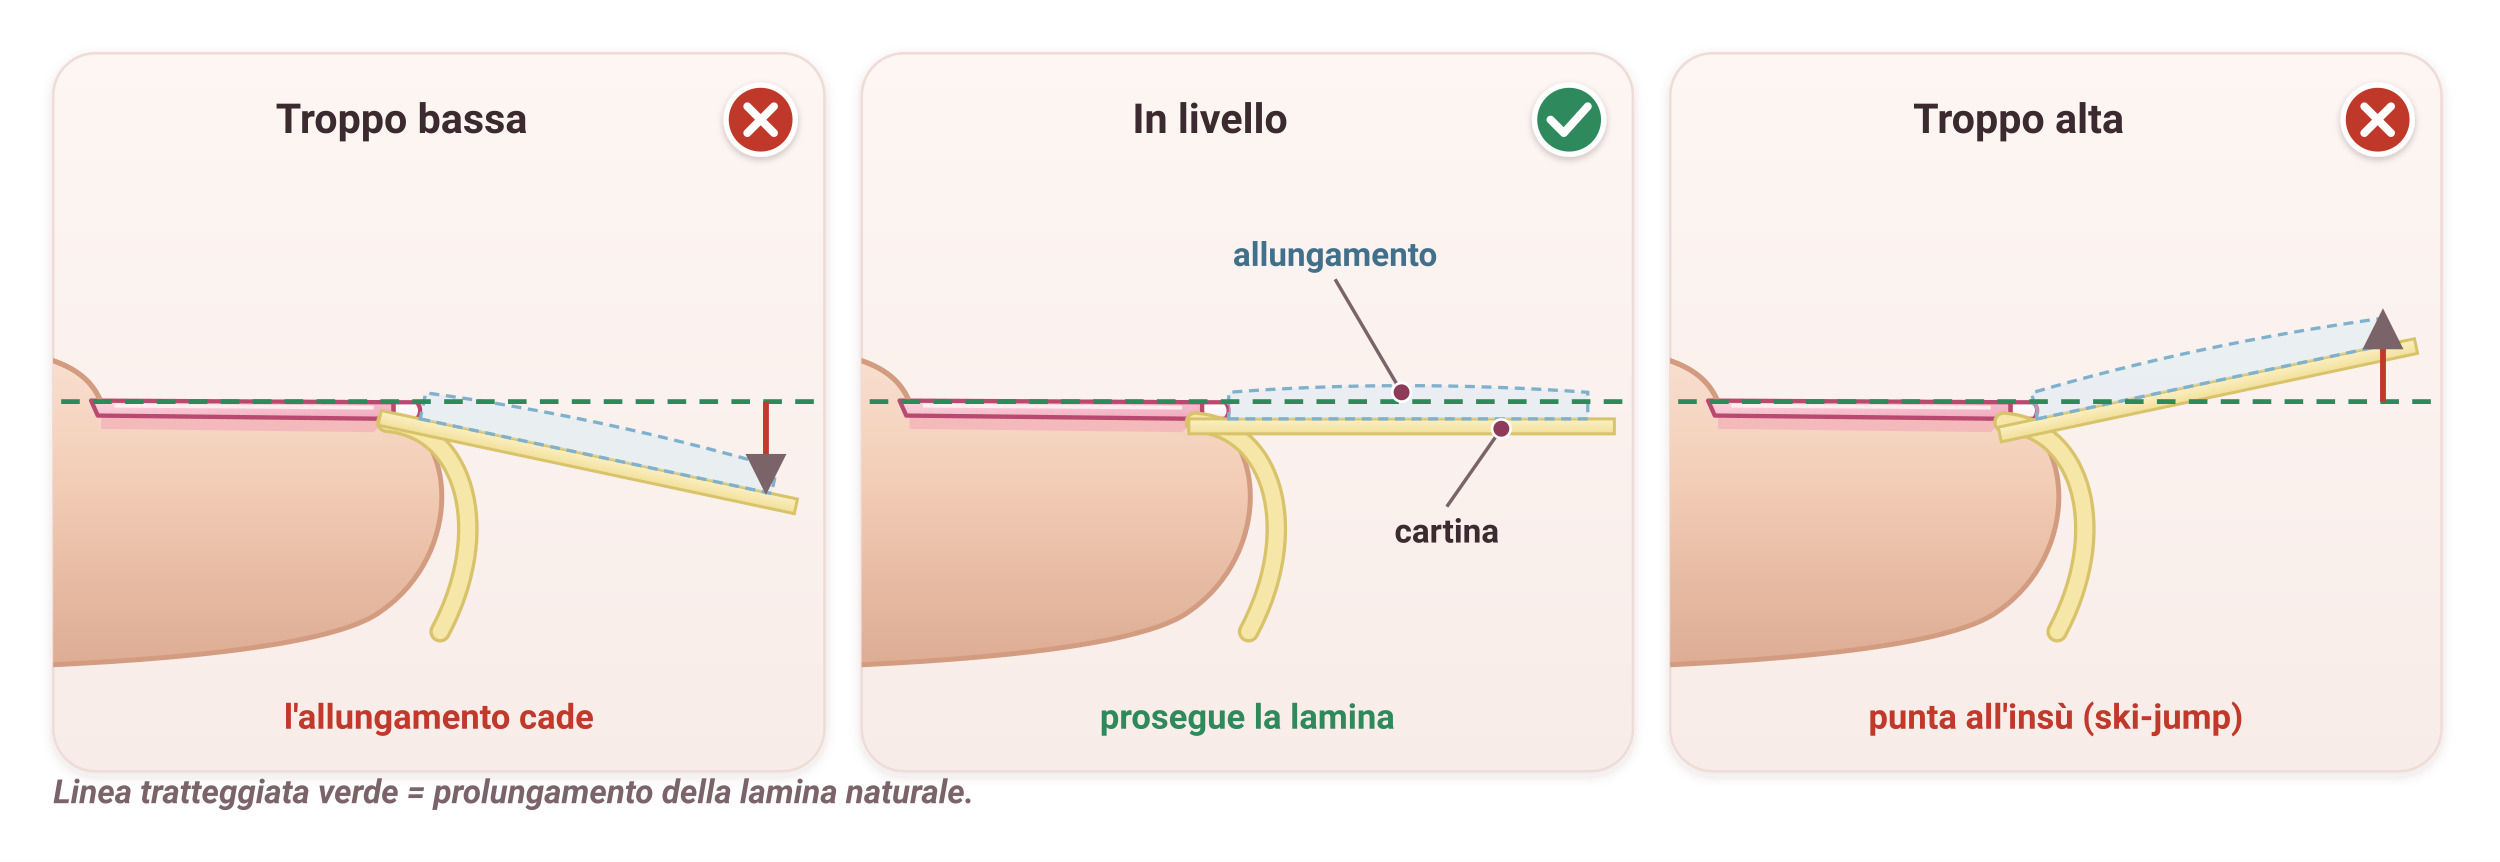
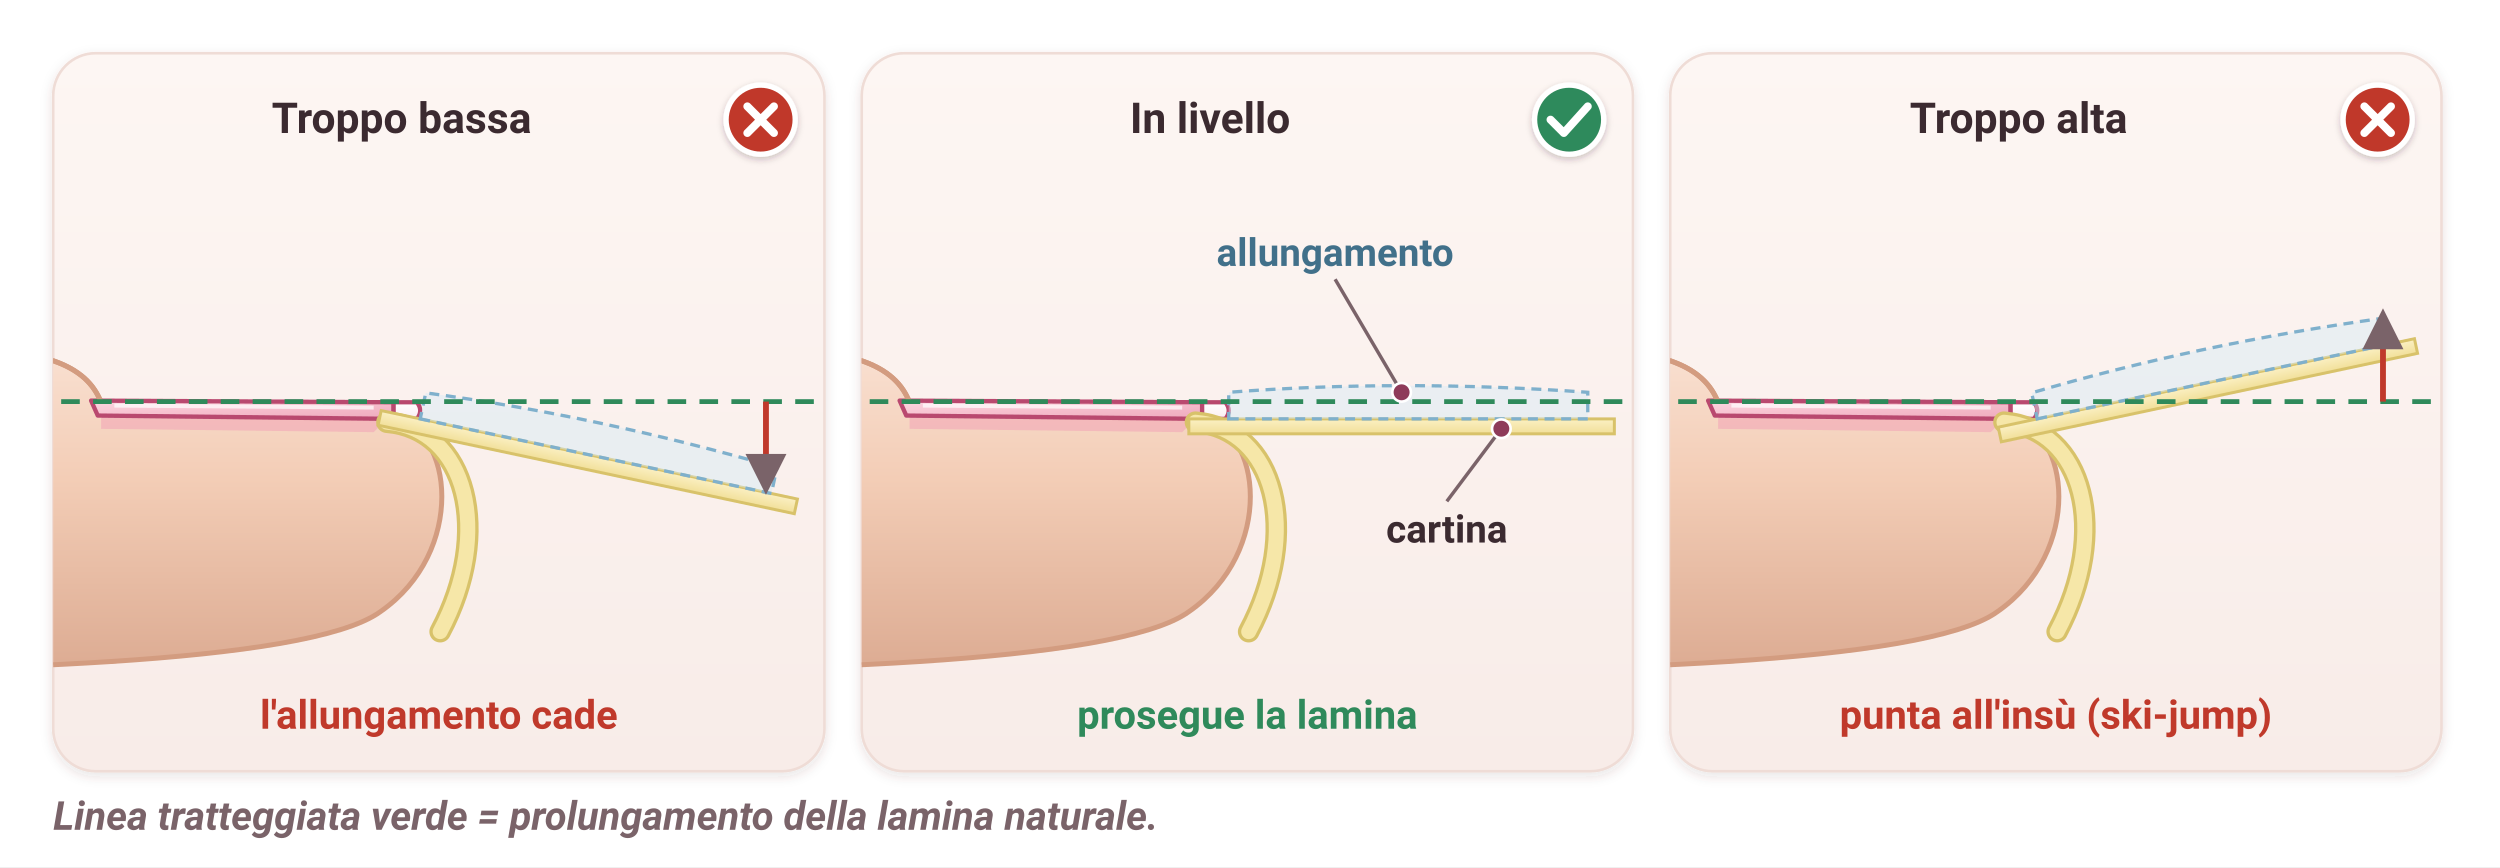
- <svg xmlns="http://www.w3.org/2000/svg" viewBox="0 0 940 324" width="940" height="324" font-family="system-ui, -apple-system, 'Segoe UI', Roboto, Arial, sans-serif" role="img">
+ <svg xmlns="http://www.w3.org/2000/svg" viewBox="0 0 940 326" width="940" height="326" font-family="system-ui, -apple-system, 'Segoe UI', Roboto, Arial, sans-serif" role="img">
  <rect width="100%" height="100%" fill="#ffffff" />
  <defs>
    <linearGradient id="nxNail" x1="0" y1="0" x2="1" y2="1">
      <stop offset="0" stop-color="#fbd6e0" />
      <stop offset=".45" stop-color="#f7c1cf" />
      <stop offset="1" stop-color="#eeaabd" />
    </linearGradient>
    <linearGradient id="nxFree" x1="0" y1="0" x2="0" y2="1">
      <stop offset="0" stop-color="#ffffff" />
      <stop offset="1" stop-color="#fbeef2" />
    </linearGradient>
    <linearGradient id="nxPanel" x1="0" y1="0" x2="0" y2="1">
      <stop offset="0" stop-color="#fdf6f3" />
      <stop offset="1" stop-color="#f8ece8" />
    </linearGradient>
    <filter id="nxSh" x="-5%" y="-5%" width="110%" height="115%">
      <feDropShadow dx="0" dy="1.5" stdDeviation="2.2" flood-color="#5a2a3a" flood-opacity=".13" />
    </filter>
    <filter id="nxShS" x="-20%" y="-20%" width="140%" height="150%">
      <feDropShadow dx="0" dy="1" stdDeviation="1.2" flood-color="#3b2a30" flood-opacity=".25" />
    </filter>
  </defs>
  <defs>
    <linearGradient id="bSkinV" x1="0" y1="0" x2="0" y2="1">
      <stop offset="0" stop-color="#f9e0d1" />
      <stop offset=".4" stop-color="#f3cdb6" />
      <stop offset="1" stop-color="#dcab92" />
    </linearGradient>
    <linearGradient id="bForm" x1="0" y1="0" x2="0" y2="1">
      <stop offset="0" stop-color="#fbf0c4" />
      <stop offset="1" stop-color="#f1df98" />
    </linearGradient>
  </defs>
  <defs>
    <marker id="ar" viewBox="0 0 10 10" refX="8" refY="5" markerWidth="7" markerHeight="7" orient="auto-start-reverse">
      <path d="M0,0 L10,5 L0,10 z" fill="#8e3b5a" />
    </marker>
    <marker id="arw" viewBox="0 0 10 10" refX="8" refY="5" markerWidth="7" markerHeight="7" orient="auto-start-reverse">
      <path d="M0,0 L10,5 L0,10 z" fill="#7a6369" />
    </marker>
  </defs>
  <defs>
    <clipPath id="k95">
      <rect x="20" y="20" width="290" height="270" rx="16" />
    </clipPath>
  </defs>
  <rect x="20" y="20" width="290" height="270" rx="16" fill="url(#nxPanel)" stroke="#efdcd6" stroke-width="1" filter="url(#nxSh)" />
  <g clip-path="url(#k95)">
    <g transform="translate(148.0,150.0) scale(1.250)">
      <path d="M-210.0,-12.0 C-160.0,-15.0 -118.0,-16.0 -104.0,-12.0 C-94.0,-9.0 -90.0,-4.0 -88.0,1.0 L0.0,6.0 C18.0,9.0 22.0,46.0 -4.0,64.0 C-26.0,80.0 -130.0,82.0 -210.0,82.0 L-210.0,82.0 Z" fill="url(#bSkinV)" stroke="#d39c80" stroke-width="1.5" stroke-linejoin="round" />
      <path d="M-192.0,-11.0 q8,6 4,14 M-184.0,-11.0 q8,6 4,14" fill="none" stroke="#d39c80" stroke-width="1.1" opacity=".6" />
      <path d="M-88.0,5.0 L-2.0,6.0 L-6.0,10.0 L-88.0,9.0 Z" fill="#f2a3b6" opacity=".55" />
      <path d="M-91.0,0.5 L0.0,1.0 L0.0,6.0 L-89.0,5.0 Z" fill="url(#nxNail)" stroke="#b9496f" stroke-width="1.3" stroke-linejoin="round" />
      <path d="M0.0,1.0 L7.0,1.0 Q9.0,3.5 7.0,6.0 L0.0,6.0 Z" fill="url(#nxFree)" stroke="#b9496f" stroke-width="1.3" stroke-linejoin="round" />
      <line x1="-84.0" y1="2.0" x2="-6.0" y2="2.6" stroke="#fff" stroke-width="1.2" opacity=".7" />
      <path d="M-104.0,-12.0 C-94.0,-9.0 -90.0,-4.0 -88.0,1.0" fill="none" stroke="#d39c80" stroke-width="1.5" />
      <path d="M-2,7 C22,9 30,40 14,70" fill="none" stroke="#d8c26a" stroke-width="6.5" stroke-linecap="round" />
      <path d="M-2,7 C22,9 30,40 14,70" fill="none" stroke="#f6e7a8" stroke-width="4.5" stroke-linecap="round" />
      <g transform="rotate(12.0 8.0 6.0)">
        <path d="M-4,6 L124,6 L124,10.5 L-4,10.5 Z" fill="url(#bForm)" stroke="#d8c26a" stroke-width=".9" />
        <path d="M8,6 L116,6 L116,-2 Q60,-6 8,-2 Z" fill="#d6ebf6" fill-opacity=".45" stroke="#7fb0cc" stroke-width="1" stroke-dasharray="3 2" />
      </g>
    </g>
    <line x1="23.0" y1="151.0" x2="310.0" y2="151.0" stroke="#2f8a5b" stroke-width="1.8" stroke-dasharray="7 5" />
    <line x1="288.0" y1="151.0" x2="288.0" y2="183.0" stroke="#c0392b" stroke-width="2.2" marker-end="url(#arw)" />
  </g>
-   <text x="151.0" y="50.0" font-size="15.5" text-anchor="middle" font-weight="700" fill="#3b2a30">Troppo bassa</text>
+   <text x="151.0" y="50.0" font-size="16.0" text-anchor="middle" font-weight="700" fill="#3b2a30">Troppo bassa</text>
  <circle cx="286.0" cy="45.0" r="13" fill="#c0392b" stroke="#fff" stroke-width="2" filter="url(#nxShS)" />
  <path d="M281.0,40.0 l10,10 M291.0,40.0 l-10,10" stroke="#fff" stroke-width="3" stroke-linecap="round" />
-   <text x="165.0" y="274.0" font-size="13" text-anchor="middle" font-weight="700" fill="#c0392b">l'allungamento cade</text>
+   <text x="165.0" y="274.0" font-size="15" text-anchor="middle" font-weight="700" fill="#c0392b">l'allungamento cade</text>
  <defs>
    <clipPath id="k96">
      <rect x="324" y="20" width="290" height="270" rx="16" />
    </clipPath>
  </defs>
  <rect x="324" y="20" width="290" height="270" rx="16" fill="url(#nxPanel)" stroke="#efdcd6" stroke-width="1" filter="url(#nxSh)" />
  <g clip-path="url(#k96)">
    <g transform="translate(452.0,150.0) scale(1.250)">
      <path d="M-210.0,-12.0 C-160.0,-15.0 -118.0,-16.0 -104.0,-12.0 C-94.0,-9.0 -90.0,-4.0 -88.0,1.0 L0.0,6.0 C18.0,9.0 22.0,46.0 -4.0,64.0 C-26.0,80.0 -130.0,82.0 -210.0,82.0 L-210.0,82.0 Z" fill="url(#bSkinV)" stroke="#d39c80" stroke-width="1.5" stroke-linejoin="round" />
      <path d="M-192.0,-11.0 q8,6 4,14 M-184.0,-11.0 q8,6 4,14" fill="none" stroke="#d39c80" stroke-width="1.1" opacity=".6" />
      <path d="M-88.0,5.0 L-2.0,6.0 L-6.0,10.0 L-88.0,9.0 Z" fill="#f2a3b6" opacity=".55" />
      <path d="M-91.0,0.5 L0.0,1.0 L0.0,6.0 L-89.0,5.0 Z" fill="url(#nxNail)" stroke="#b9496f" stroke-width="1.3" stroke-linejoin="round" />
      <path d="M0.0,1.0 L7.0,1.0 Q9.0,3.5 7.0,6.0 L0.0,6.0 Z" fill="url(#nxFree)" stroke="#b9496f" stroke-width="1.3" stroke-linejoin="round" />
      <line x1="-84.0" y1="2.0" x2="-6.0" y2="2.6" stroke="#fff" stroke-width="1.2" opacity=".7" />
      <path d="M-104.0,-12.0 C-94.0,-9.0 -90.0,-4.0 -88.0,1.0" fill="none" stroke="#d39c80" stroke-width="1.5" />
      <path d="M-2,7 C22,9 30,40 14,70" fill="none" stroke="#d8c26a" stroke-width="6.5" stroke-linecap="round" />
      <path d="M-2,7 C22,9 30,40 14,70" fill="none" stroke="#f6e7a8" stroke-width="4.5" stroke-linecap="round" />
      <path d="M-4,6 L124,6 L124,10.5 L-4,10.5 Z" fill="url(#bForm)" stroke="#d8c26a" stroke-width=".9" />
      <path d="M8,6 L116,6 L116,-2 Q60,-6 8,-2 Z" fill="#d6ebf6" fill-opacity=".45" stroke="#7fb0cc" stroke-width="1" stroke-dasharray="3 2" />
    </g>
    <line x1="327.0" y1="151.0" x2="614.0" y2="151.0" stroke="#2f8a5b" stroke-width="1.8" stroke-dasharray="7 5" />
    <line x1="527.0" y1="147.5" x2="502.0" y2="105.0" stroke="#7a6369" stroke-width="1.3" />
    <circle cx="527.0" cy="147.5" r="3.5" fill="#8e3b5a" stroke="#fff" stroke-width="1" />
-     <text x="502.0" y="100.0" font-size="12.5" text-anchor="middle" font-weight="700" fill="#41708a">allungamento</text>
-     <line x1="564.5" y1="161.2" x2="544.0" y2="190.5" stroke="#7a6369" stroke-width="1.3" />
+     <text x="502.0" y="100.0" font-size="14.5" text-anchor="middle" font-weight="700" fill="#41708a">allungamento</text>
+     <line x1="564.5" y1="161.2" x2="544.0" y2="188.5" stroke="#7a6369" stroke-width="1.3" />
    <circle cx="564.5" cy="161.2" r="3.5" fill="#8e3b5a" stroke="#fff" stroke-width="1" />
-     <text x="544.0" y="204.0" font-size="12.5" text-anchor="middle" font-weight="700" fill="#3b2a30">cartina</text>
+     <text x="544.0" y="204.0" font-size="14.5" text-anchor="middle" font-weight="700" fill="#3b2a30">cartina</text>
  </g>
-   <text x="455.0" y="50.0" font-size="15.5" text-anchor="middle" font-weight="700" fill="#3b2a30">In livello</text>
+   <text x="455.0" y="50.0" font-size="16.0" text-anchor="middle" font-weight="700" fill="#3b2a30">In livello</text>
  <circle cx="590.0" cy="45.0" r="13" fill="#2f8a5b" stroke="#fff" stroke-width="2" filter="url(#nxShS)" />
  <path d="M583.0,45.0 l5,5 l9,-10" stroke="#fff" stroke-width="3" fill="none" stroke-linecap="round" stroke-linejoin="round" />
-   <text x="469.0" y="274.0" font-size="13" text-anchor="middle" font-weight="700" fill="#2f8a5b">prosegue la lamina</text>
+   <text x="469.0" y="274.0" font-size="15" text-anchor="middle" font-weight="700" fill="#2f8a5b">prosegue la lamina</text>
  <defs>
    <clipPath id="k97">
      <rect x="628" y="20" width="290" height="270" rx="16" />
    </clipPath>
  </defs>
  <rect x="628" y="20" width="290" height="270" rx="16" fill="url(#nxPanel)" stroke="#efdcd6" stroke-width="1" filter="url(#nxSh)" />
  <g clip-path="url(#k97)">
    <g transform="translate(756.0,150.0) scale(1.250)">
      <path d="M-210.0,-12.0 C-160.0,-15.0 -118.0,-16.0 -104.0,-12.0 C-94.0,-9.0 -90.0,-4.0 -88.0,1.0 L0.0,6.0 C18.0,9.0 22.0,46.0 -4.0,64.0 C-26.0,80.0 -130.0,82.0 -210.0,82.0 L-210.0,82.0 Z" fill="url(#bSkinV)" stroke="#d39c80" stroke-width="1.5" stroke-linejoin="round" />
      <path d="M-192.0,-11.0 q8,6 4,14 M-184.0,-11.0 q8,6 4,14" fill="none" stroke="#d39c80" stroke-width="1.1" opacity=".6" />
      <path d="M-88.0,5.0 L-2.0,6.0 L-6.0,10.0 L-88.0,9.0 Z" fill="#f2a3b6" opacity=".55" />
      <path d="M-91.0,0.5 L0.0,1.0 L0.0,6.0 L-89.0,5.0 Z" fill="url(#nxNail)" stroke="#b9496f" stroke-width="1.3" stroke-linejoin="round" />
      <path d="M0.0,1.0 L7.0,1.0 Q9.0,3.5 7.0,6.0 L0.0,6.0 Z" fill="url(#nxFree)" stroke="#b9496f" stroke-width="1.3" stroke-linejoin="round" />
      <line x1="-84.0" y1="2.0" x2="-6.0" y2="2.6" stroke="#fff" stroke-width="1.2" opacity=".7" />
      <path d="M-104.0,-12.0 C-94.0,-9.0 -90.0,-4.0 -88.0,1.0" fill="none" stroke="#d39c80" stroke-width="1.5" />
      <path d="M-2,7 C22,9 30,40 14,70" fill="none" stroke="#d8c26a" stroke-width="6.5" stroke-linecap="round" />
      <path d="M-2,7 C22,9 30,40 14,70" fill="none" stroke="#f6e7a8" stroke-width="4.5" stroke-linecap="round" />
      <g transform="rotate(-12.0 8.0 6.0)">
        <path d="M-4,6 L124,6 L124,10.5 L-4,10.5 Z" fill="url(#bForm)" stroke="#d8c26a" stroke-width=".9" />
        <path d="M8,6 L116,6 L116,-2 Q60,-6 8,-2 Z" fill="#d6ebf6" fill-opacity=".45" stroke="#7fb0cc" stroke-width="1" stroke-dasharray="3 2" />
      </g>
    </g>
    <line x1="631.0" y1="151.0" x2="918.0" y2="151.0" stroke="#2f8a5b" stroke-width="1.8" stroke-dasharray="7 5" />
    <line x1="896.0" y1="151.0" x2="896.0" y2="119.0" stroke="#c0392b" stroke-width="2.2" marker-end="url(#arw)" />
  </g>
-   <text x="759.0" y="50.0" font-size="15.5" text-anchor="middle" font-weight="700" fill="#3b2a30">Troppo alta</text>
+   <text x="759.0" y="50.0" font-size="16.0" text-anchor="middle" font-weight="700" fill="#3b2a30">Troppo alta</text>
  <circle cx="894.0" cy="45.0" r="13" fill="#c0392b" stroke="#fff" stroke-width="2" filter="url(#nxShS)" />
  <path d="M889.0,40.0 l10,10 M899.0,40.0 l-10,10" stroke="#fff" stroke-width="3" stroke-linecap="round" />
-   <text x="773.0" y="274.0" font-size="13" text-anchor="middle" font-weight="700" fill="#c0392b">punta all'insù (ski-jump)</text>
-   <text x="20.0" y="302.0" font-size="12.5" text-anchor="start" font-weight="600" fill="#7a6369" font-style="italic">Linea tratteggiata verde = prolungamento della lamina naturale.</text>
+   <text x="773.0" y="274.0" font-size="15" text-anchor="middle" font-weight="700" fill="#c0392b">punta all'insù (ski-jump)</text>
+   <text x="20.0" y="312.0" font-size="15" text-anchor="start" font-weight="600" fill="#7a6369" font-style="italic">Linea tratteggiata verde = prolungamento della lamina naturale.</text>
</svg>
